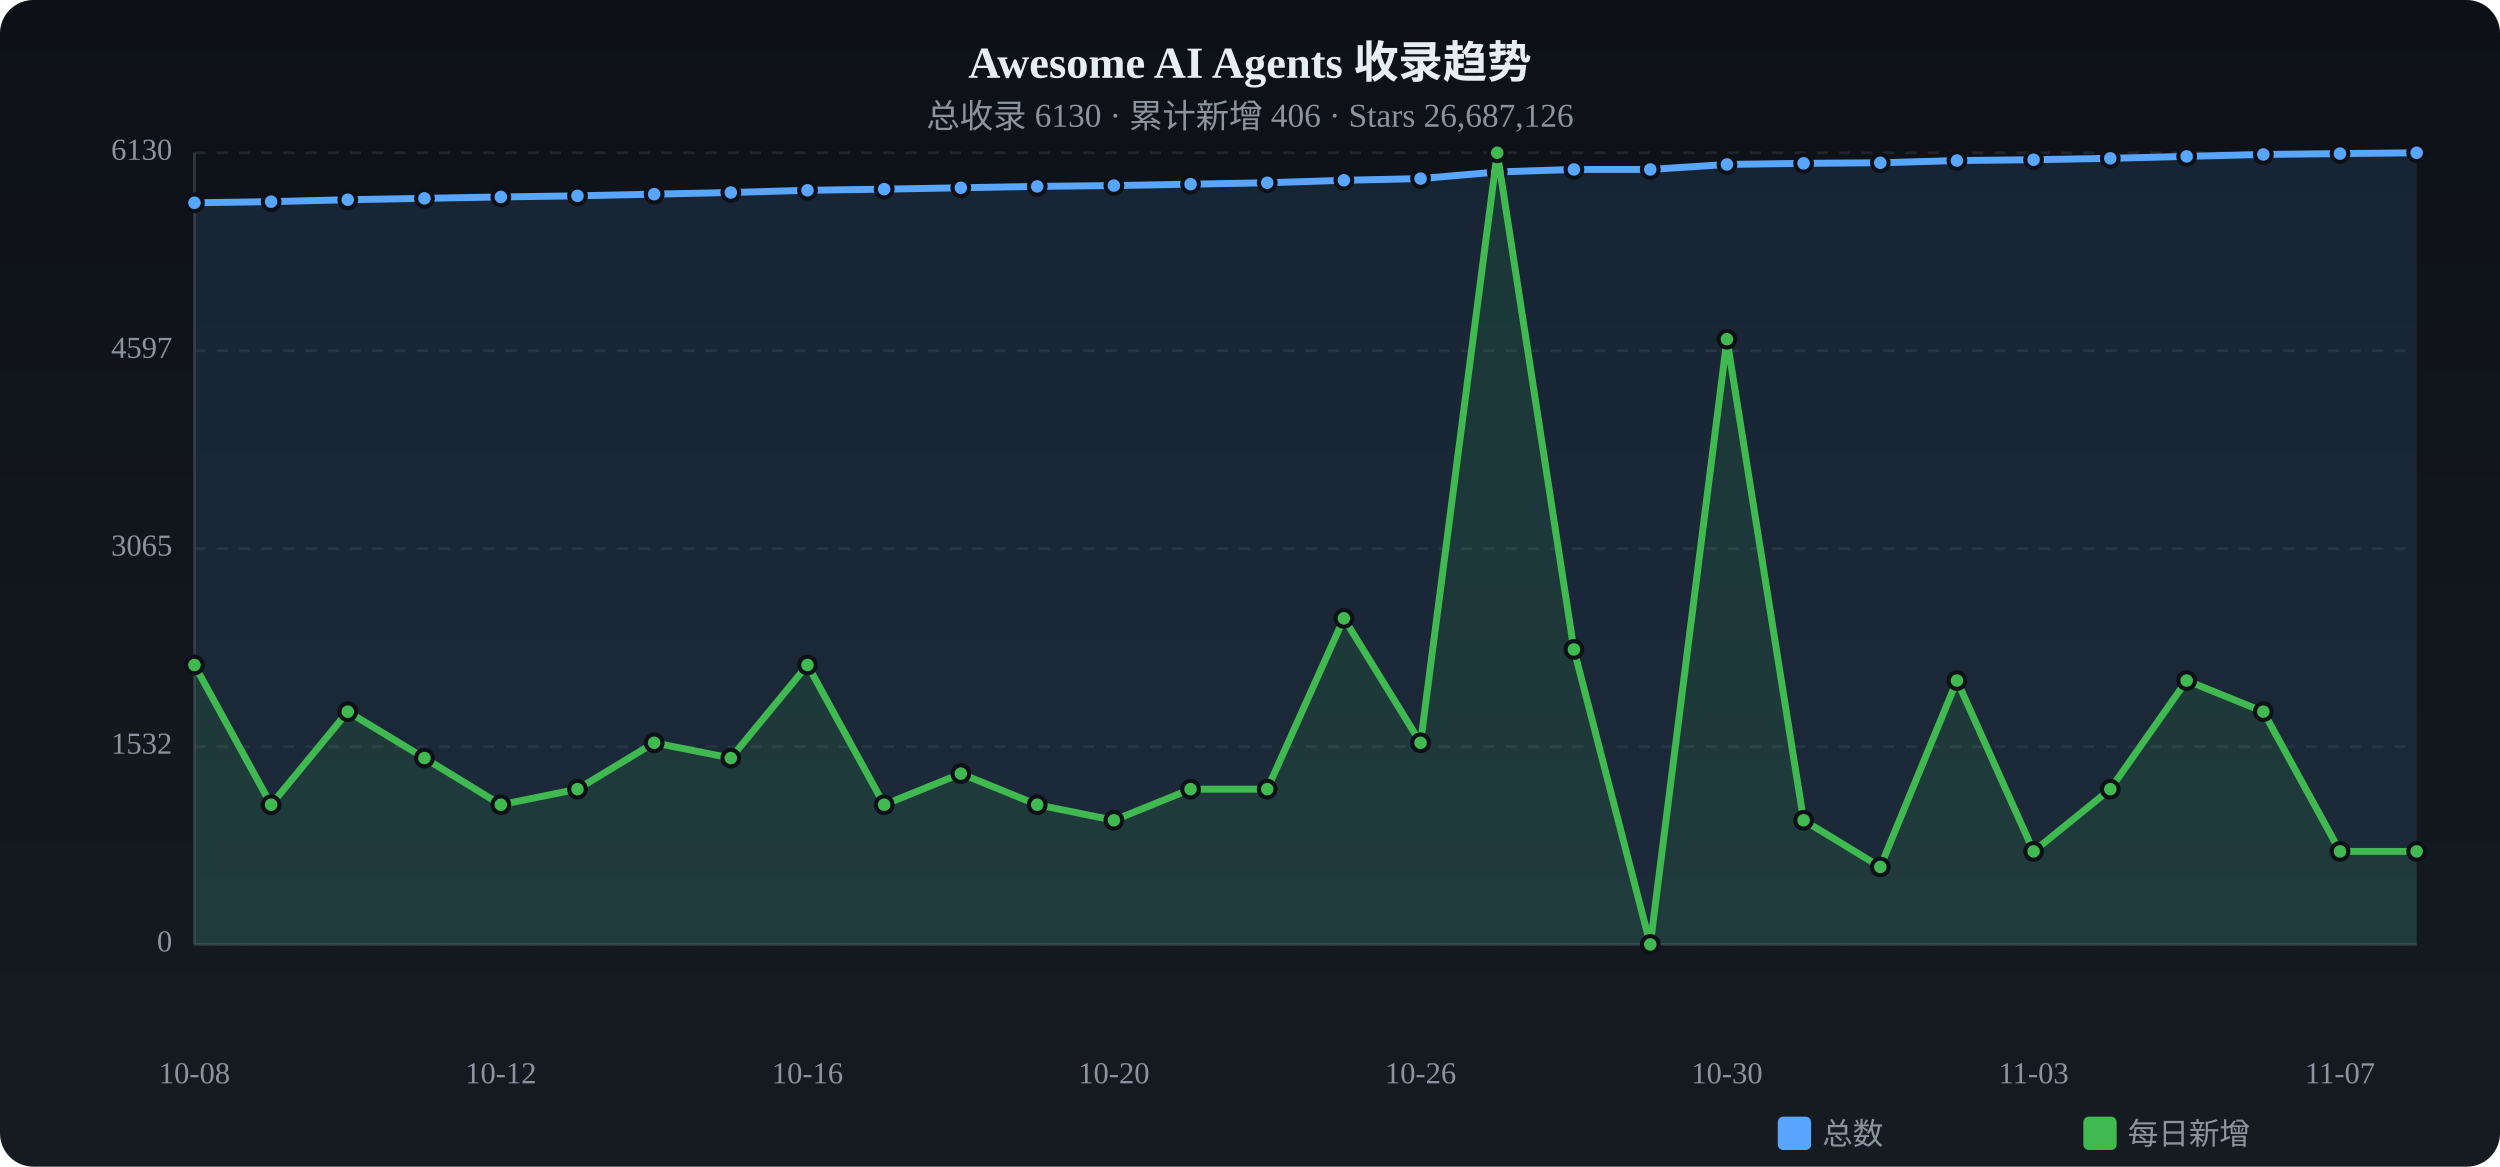
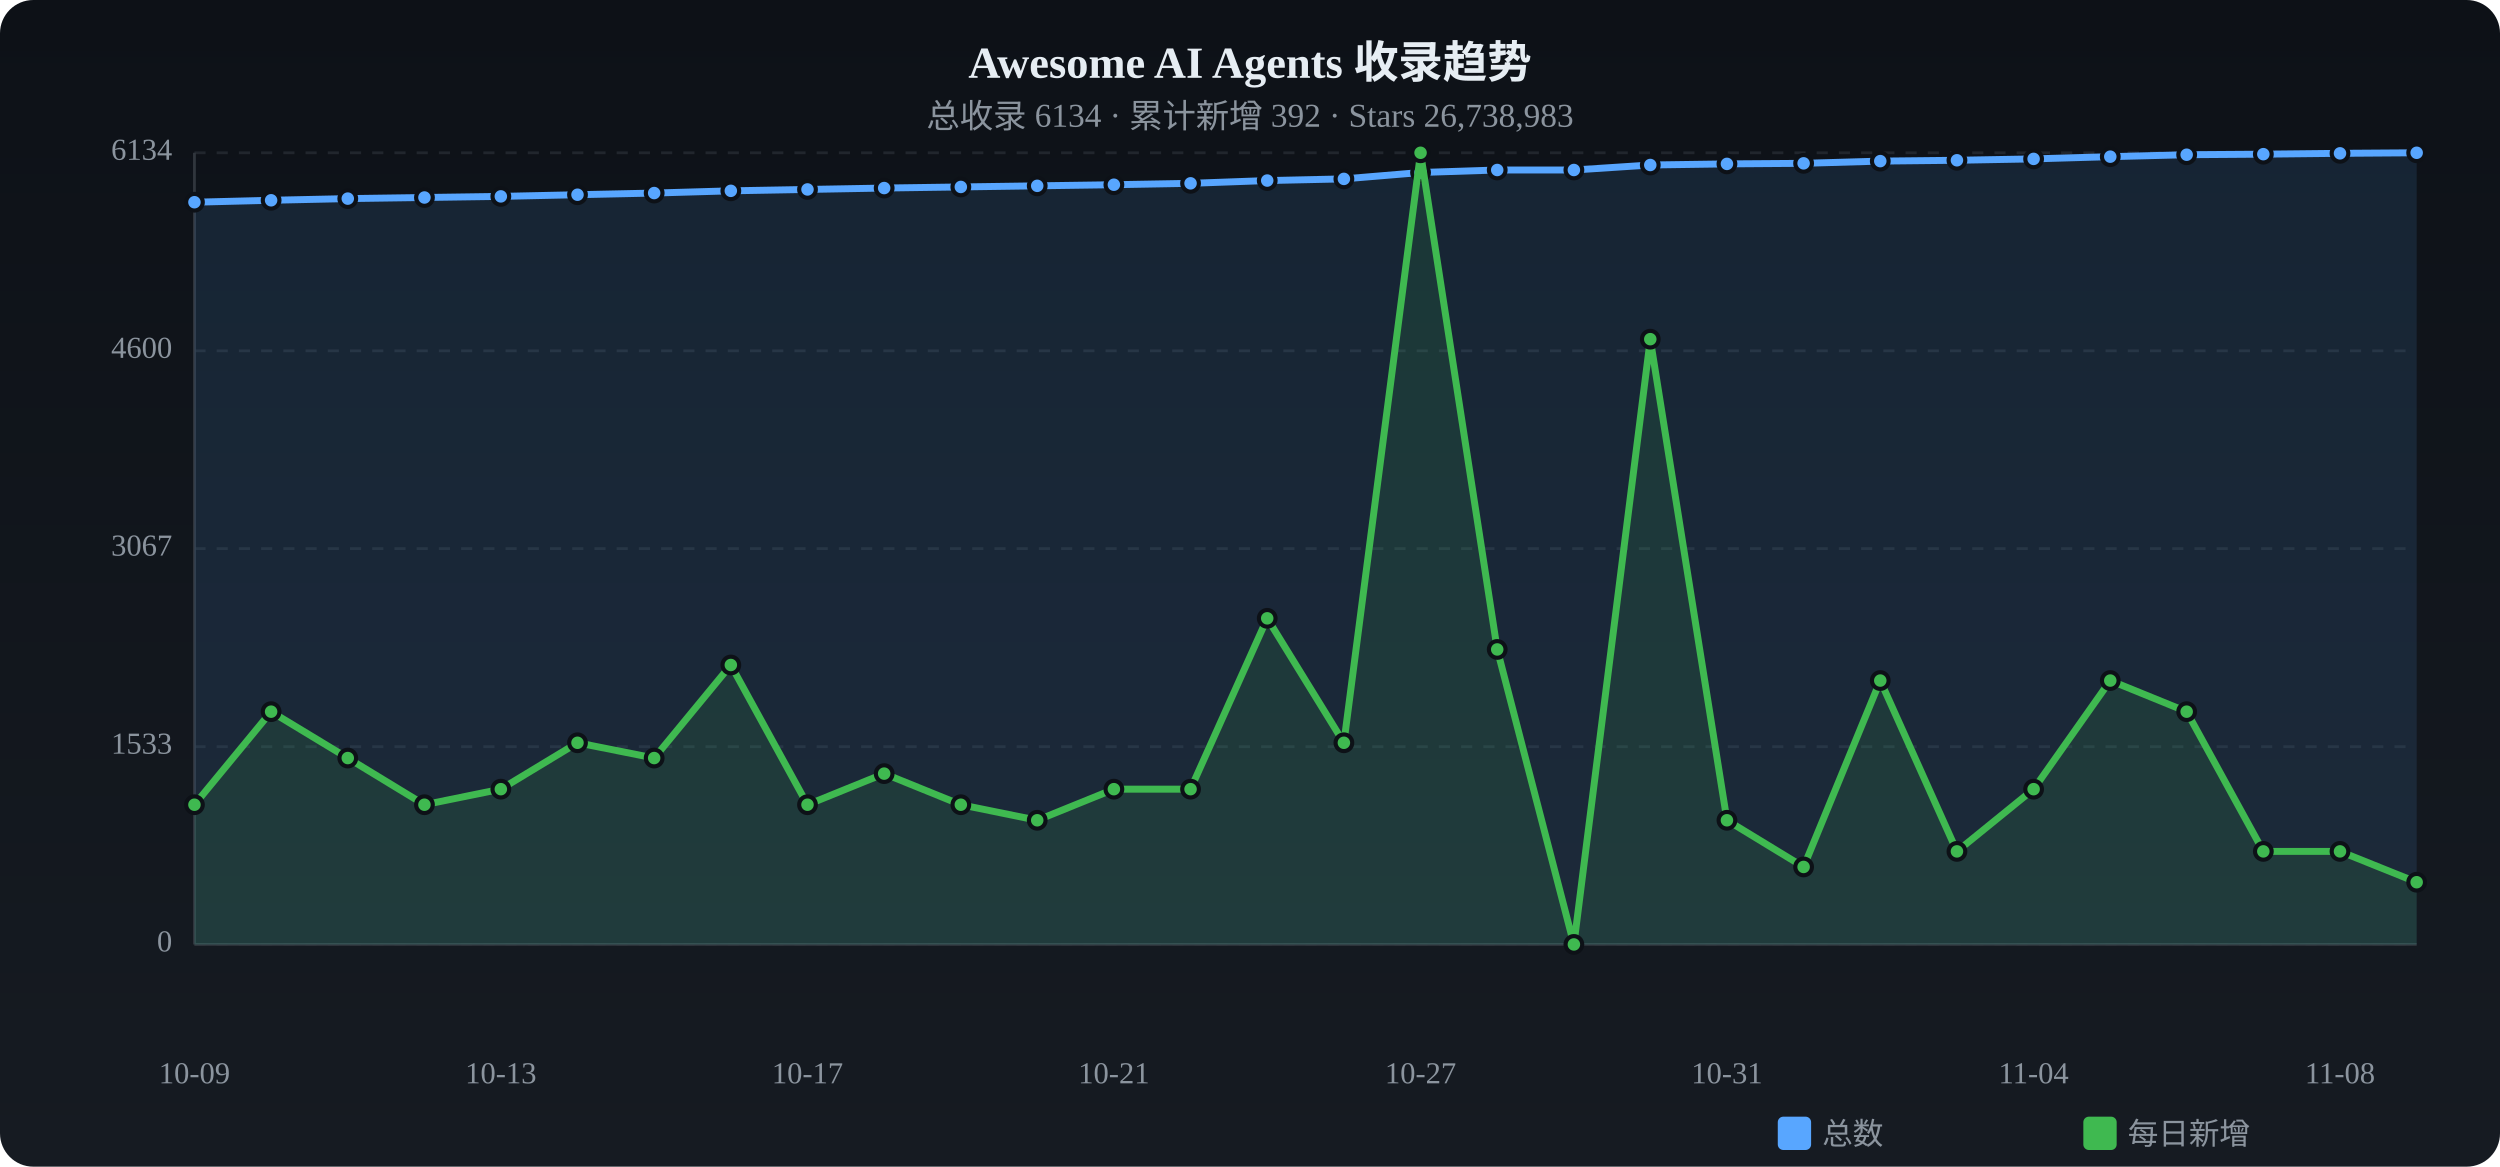
<svg xmlns="http://www.w3.org/2000/svg" viewBox="0 0 900 420" width="900" height="420">
  <defs>
    <linearGradient id="tbg" x1="0%" y1="0%" x2="0%" y2="100%">
      <stop offset="0%" stop-color="#0d1117" />
      <stop offset="100%" stop-color="#161b22" />
    </linearGradient>
  </defs>
  <rect width="900" height="420" rx="12" fill="url(#tbg)" />
  <text x="450.0" y="28" text-anchor="middle" fill="#e6edf3" font-size="16" font-weight="bold">Awesome AI Agents 收录趋势</text>
-   <text x="450.0" y="46" text-anchor="middle" fill="#8b949e" font-size="12">总收录 6130 · 累计新增 406 · Stars 26,687,126</text>
+   <text x="450.0" y="46" text-anchor="middle" fill="#8b949e" font-size="12">总收录 6134 · 累计新增 392 · Stars 26,738,983</text>
  <text x="62" y="340.0" text-anchor="end" fill="#8b949e" font-size="11" dominant-baseline="middle">0</text>
  <line x1="70" y1="340.0" x2="870" y2="340.0" stroke="#21262d" stroke-dasharray="4 4" />
-   <text x="62" y="268.8" text-anchor="end" fill="#8b949e" font-size="11" dominant-baseline="middle">1532</text>
+   <text x="62" y="268.8" text-anchor="end" fill="#8b949e" font-size="11" dominant-baseline="middle">1533</text>
  <line x1="70" y1="268.8" x2="870" y2="268.8" stroke="#21262d" stroke-dasharray="4 4" />
-   <text x="62" y="197.5" text-anchor="end" fill="#8b949e" font-size="11" dominant-baseline="middle">3065</text>
+   <text x="62" y="197.5" text-anchor="end" fill="#8b949e" font-size="11" dominant-baseline="middle">3067</text>
  <line x1="70" y1="197.5" x2="870" y2="197.5" stroke="#21262d" stroke-dasharray="4 4" />
-   <text x="62" y="126.3" text-anchor="end" fill="#8b949e" font-size="11" dominant-baseline="middle">4597</text>
+   <text x="62" y="126.3" text-anchor="end" fill="#8b949e" font-size="11" dominant-baseline="middle">4600</text>
  <line x1="70" y1="126.3" x2="870" y2="126.3" stroke="#21262d" stroke-dasharray="4 4" />
-   <text x="62" y="55.0" text-anchor="end" fill="#8b949e" font-size="11" dominant-baseline="middle">6130</text>
+   <text x="62" y="55.0" text-anchor="end" fill="#8b949e" font-size="11" dominant-baseline="middle">6134</text>
  <line x1="70" y1="55.0" x2="870" y2="55.0" stroke="#21262d" stroke-dasharray="4 4" />
  <line x1="70" y1="55" x2="70" y2="340" stroke="#30363d" />
  <line x1="70" y1="340" x2="870" y2="340" stroke="#30363d" />
-   <path d="M70.0,73.0 L97.6,72.6 L125.2,71.9 L152.8,71.4 L180.3,70.9 L207.9,70.5 L235.5,69.9 L263.1,69.3 L290.7,68.5 L318.3,68.1 L345.9,67.6 L373.4,67.1 L401.0,66.8 L428.6,66.3 L456.2,65.8 L483.8,64.9 L511.4,64.3 L539.0,61.9 L566.6,61.0 L594.1,61.0 L621.7,59.2 L649.3,58.8 L676.9,58.6 L704.5,57.8 L732.1,57.5 L759.7,57.0 L787.2,56.3 L814.8,55.6 L842.4,55.3 L870.0,55.0 L870.0,340 L70.0,340 Z" fill="#58a6ff" opacity="0.12" />
-   <polyline points="70.0,73.0 97.6,72.6 125.2,71.9 152.8,71.4 180.3,70.9 207.9,70.5 235.5,69.9 263.1,69.3 290.7,68.5 318.3,68.1 345.9,67.6 373.4,67.1 401.0,66.8 428.6,66.3 456.2,65.8 483.8,64.9 511.4,64.3 539.0,61.9 566.6,61.0 594.1,61.0 621.7,59.2 649.3,58.8 676.9,58.6 704.5,57.8 732.1,57.5 759.7,57.0 787.2,56.3 814.8,55.6 842.4,55.3 870.0,55.0" fill="none" stroke="#58a6ff" stroke-width="2.5" stroke-linecap="round" stroke-linejoin="round" />
-   <circle cx="70.0" cy="73.0" r="3" fill="#58a6ff" stroke="#0d1117" stroke-width="1.5" />
-   <circle cx="97.6" cy="72.6" r="3" fill="#58a6ff" stroke="#0d1117" stroke-width="1.5" />
-   <circle cx="125.2" cy="71.9" r="3" fill="#58a6ff" stroke="#0d1117" stroke-width="1.5" />
-   <circle cx="152.8" cy="71.4" r="3" fill="#58a6ff" stroke="#0d1117" stroke-width="1.5" />
-   <circle cx="180.3" cy="70.9" r="3" fill="#58a6ff" stroke="#0d1117" stroke-width="1.5" />
-   <circle cx="207.9" cy="70.5" r="3" fill="#58a6ff" stroke="#0d1117" stroke-width="1.5" />
-   <circle cx="235.5" cy="69.9" r="3" fill="#58a6ff" stroke="#0d1117" stroke-width="1.5" />
-   <circle cx="263.1" cy="69.3" r="3" fill="#58a6ff" stroke="#0d1117" stroke-width="1.5" />
-   <circle cx="290.7" cy="68.5" r="3" fill="#58a6ff" stroke="#0d1117" stroke-width="1.5" />
-   <circle cx="318.3" cy="68.1" r="3" fill="#58a6ff" stroke="#0d1117" stroke-width="1.5" />
-   <circle cx="345.9" cy="67.6" r="3" fill="#58a6ff" stroke="#0d1117" stroke-width="1.5" />
-   <circle cx="373.4" cy="67.1" r="3" fill="#58a6ff" stroke="#0d1117" stroke-width="1.5" />
-   <circle cx="401.0" cy="66.8" r="3" fill="#58a6ff" stroke="#0d1117" stroke-width="1.5" />
-   <circle cx="428.6" cy="66.3" r="3" fill="#58a6ff" stroke="#0d1117" stroke-width="1.5" />
-   <circle cx="456.2" cy="65.8" r="3" fill="#58a6ff" stroke="#0d1117" stroke-width="1.5" />
-   <circle cx="483.8" cy="64.9" r="3" fill="#58a6ff" stroke="#0d1117" stroke-width="1.5" />
-   <circle cx="511.4" cy="64.3" r="3" fill="#58a6ff" stroke="#0d1117" stroke-width="1.5" />
-   <circle cx="539.0" cy="61.9" r="3" fill="#58a6ff" stroke="#0d1117" stroke-width="1.5" />
-   <circle cx="566.6" cy="61.0" r="3" fill="#58a6ff" stroke="#0d1117" stroke-width="1.5" />
-   <circle cx="594.1" cy="61.0" r="3" fill="#58a6ff" stroke="#0d1117" stroke-width="1.5" />
-   <circle cx="621.7" cy="59.2" r="3" fill="#58a6ff" stroke="#0d1117" stroke-width="1.5" />
+   <path d="M70.0,72.8 L97.6,72.1 L125.2,71.5 L152.8,71.1 L180.3,70.7 L207.9,70.1 L235.5,69.5 L263.1,68.7 L290.7,68.2 L318.3,67.7 L345.9,67.3 L373.4,66.9 L401.0,66.5 L428.6,66.0 L456.2,65.0 L483.8,64.4 L511.4,62.1 L539.0,61.2 L566.6,61.2 L594.1,59.4 L621.7,59.0 L649.3,58.8 L676.9,58.0 L704.5,57.7 L732.1,57.2 L759.7,56.4 L787.2,55.7 L814.8,55.5 L842.4,55.2 L870.0,55.0 L870.0,340 L70.0,340 Z" fill="#58a6ff" opacity="0.12" />
+   <polyline points="70.0,72.8 97.6,72.1 125.2,71.5 152.8,71.1 180.3,70.7 207.9,70.1 235.5,69.5 263.1,68.7 290.7,68.2 318.3,67.7 345.9,67.3 373.4,66.9 401.0,66.5 428.6,66.0 456.2,65.0 483.8,64.4 511.4,62.1 539.0,61.2 566.6,61.2 594.1,59.4 621.7,59.0 649.3,58.8 676.9,58.0 704.5,57.7 732.1,57.2 759.7,56.4 787.2,55.7 814.8,55.5 842.4,55.2 870.0,55.0" fill="none" stroke="#58a6ff" stroke-width="2.5" stroke-linecap="round" stroke-linejoin="round" />
+   <circle cx="70.0" cy="72.8" r="3" fill="#58a6ff" stroke="#0d1117" stroke-width="1.5" />
+   <circle cx="97.6" cy="72.1" r="3" fill="#58a6ff" stroke="#0d1117" stroke-width="1.5" />
+   <circle cx="125.2" cy="71.5" r="3" fill="#58a6ff" stroke="#0d1117" stroke-width="1.5" />
+   <circle cx="152.8" cy="71.1" r="3" fill="#58a6ff" stroke="#0d1117" stroke-width="1.5" />
+   <circle cx="180.3" cy="70.7" r="3" fill="#58a6ff" stroke="#0d1117" stroke-width="1.5" />
+   <circle cx="207.9" cy="70.1" r="3" fill="#58a6ff" stroke="#0d1117" stroke-width="1.5" />
+   <circle cx="235.5" cy="69.5" r="3" fill="#58a6ff" stroke="#0d1117" stroke-width="1.5" />
+   <circle cx="263.1" cy="68.7" r="3" fill="#58a6ff" stroke="#0d1117" stroke-width="1.5" />
+   <circle cx="290.7" cy="68.2" r="3" fill="#58a6ff" stroke="#0d1117" stroke-width="1.5" />
+   <circle cx="318.3" cy="67.7" r="3" fill="#58a6ff" stroke="#0d1117" stroke-width="1.5" />
+   <circle cx="345.9" cy="67.3" r="3" fill="#58a6ff" stroke="#0d1117" stroke-width="1.5" />
+   <circle cx="373.4" cy="66.9" r="3" fill="#58a6ff" stroke="#0d1117" stroke-width="1.5" />
+   <circle cx="401.0" cy="66.5" r="3" fill="#58a6ff" stroke="#0d1117" stroke-width="1.5" />
+   <circle cx="428.6" cy="66.0" r="3" fill="#58a6ff" stroke="#0d1117" stroke-width="1.5" />
+   <circle cx="456.2" cy="65.0" r="3" fill="#58a6ff" stroke="#0d1117" stroke-width="1.5" />
+   <circle cx="483.8" cy="64.4" r="3" fill="#58a6ff" stroke="#0d1117" stroke-width="1.5" />
+   <circle cx="511.4" cy="62.1" r="3" fill="#58a6ff" stroke="#0d1117" stroke-width="1.5" />
+   <circle cx="539.0" cy="61.2" r="3" fill="#58a6ff" stroke="#0d1117" stroke-width="1.5" />
+   <circle cx="566.6" cy="61.2" r="3" fill="#58a6ff" stroke="#0d1117" stroke-width="1.5" />
+   <circle cx="594.1" cy="59.4" r="3" fill="#58a6ff" stroke="#0d1117" stroke-width="1.5" />
+   <circle cx="621.7" cy="59.0" r="3" fill="#58a6ff" stroke="#0d1117" stroke-width="1.5" />
  <circle cx="649.3" cy="58.8" r="3" fill="#58a6ff" stroke="#0d1117" stroke-width="1.5" />
-   <circle cx="676.9" cy="58.6" r="3" fill="#58a6ff" stroke="#0d1117" stroke-width="1.5" />
-   <circle cx="704.5" cy="57.8" r="3" fill="#58a6ff" stroke="#0d1117" stroke-width="1.5" />
-   <circle cx="732.1" cy="57.5" r="3" fill="#58a6ff" stroke="#0d1117" stroke-width="1.5" />
-   <circle cx="759.7" cy="57.0" r="3" fill="#58a6ff" stroke="#0d1117" stroke-width="1.5" />
-   <circle cx="787.2" cy="56.3" r="3" fill="#58a6ff" stroke="#0d1117" stroke-width="1.5" />
-   <circle cx="814.8" cy="55.6" r="3" fill="#58a6ff" stroke="#0d1117" stroke-width="1.5" />
-   <circle cx="842.4" cy="55.3" r="3" fill="#58a6ff" stroke="#0d1117" stroke-width="1.5" />
+   <circle cx="676.9" cy="58.0" r="3" fill="#58a6ff" stroke="#0d1117" stroke-width="1.5" />
+   <circle cx="704.5" cy="57.7" r="3" fill="#58a6ff" stroke="#0d1117" stroke-width="1.5" />
+   <circle cx="732.1" cy="57.2" r="3" fill="#58a6ff" stroke="#0d1117" stroke-width="1.5" />
+   <circle cx="759.7" cy="56.4" r="3" fill="#58a6ff" stroke="#0d1117" stroke-width="1.5" />
+   <circle cx="787.2" cy="55.7" r="3" fill="#58a6ff" stroke="#0d1117" stroke-width="1.5" />
+   <circle cx="814.8" cy="55.5" r="3" fill="#58a6ff" stroke="#0d1117" stroke-width="1.5" />
+   <circle cx="842.4" cy="55.2" r="3" fill="#58a6ff" stroke="#0d1117" stroke-width="1.5" />
  <circle cx="870.0" cy="55.0" r="3" fill="#58a6ff" stroke="#0d1117" stroke-width="1.5" />
-   <path d="M70.0,239.4 L97.6,289.7 L125.2,256.2 L152.8,272.9 L180.3,289.7 L207.9,284.1 L235.5,267.4 L263.1,272.9 L290.7,239.4 L318.3,289.7 L345.9,278.5 L373.4,289.7 L401.0,295.3 L428.6,284.1 L456.2,284.1 L483.8,222.6 L511.4,267.4 L539.0,55.0 L566.6,233.8 L594.1,340.0 L621.7,122.1 L649.3,295.3 L676.9,312.1 L704.5,245.0 L732.1,306.5 L759.7,284.1 L787.2,245.0 L814.8,256.2 L842.4,306.5 L870.0,306.5 L870.0,340 L70.0,340 Z" fill="#3fb950" opacity="0.12" />
-   <polyline points="70.0,239.4 97.6,289.7 125.2,256.2 152.8,272.9 180.3,289.7 207.9,284.1 235.5,267.4 263.1,272.9 290.7,239.4 318.3,289.7 345.9,278.5 373.4,289.7 401.0,295.3 428.6,284.1 456.2,284.1 483.8,222.6 511.4,267.4 539.0,55.0 566.6,233.8 594.1,340.0 621.7,122.1 649.3,295.3 676.9,312.1 704.5,245.0 732.1,306.5 759.7,284.1 787.2,245.0 814.8,256.2 842.4,306.5 870.0,306.5" fill="none" stroke="#3fb950" stroke-width="2.5" stroke-linecap="round" stroke-linejoin="round" />
-   <circle cx="70.0" cy="239.4" r="3" fill="#3fb950" stroke="#0d1117" stroke-width="1.5" />
-   <circle cx="97.6" cy="289.7" r="3" fill="#3fb950" stroke="#0d1117" stroke-width="1.5" />
-   <circle cx="125.2" cy="256.2" r="3" fill="#3fb950" stroke="#0d1117" stroke-width="1.5" />
-   <circle cx="152.8" cy="272.9" r="3" fill="#3fb950" stroke="#0d1117" stroke-width="1.5" />
-   <circle cx="180.3" cy="289.7" r="3" fill="#3fb950" stroke="#0d1117" stroke-width="1.5" />
-   <circle cx="207.9" cy="284.1" r="3" fill="#3fb950" stroke="#0d1117" stroke-width="1.5" />
-   <circle cx="235.5" cy="267.4" r="3" fill="#3fb950" stroke="#0d1117" stroke-width="1.5" />
-   <circle cx="263.1" cy="272.9" r="3" fill="#3fb950" stroke="#0d1117" stroke-width="1.5" />
-   <circle cx="290.7" cy="239.4" r="3" fill="#3fb950" stroke="#0d1117" stroke-width="1.5" />
-   <circle cx="318.3" cy="289.7" r="3" fill="#3fb950" stroke="#0d1117" stroke-width="1.5" />
-   <circle cx="345.9" cy="278.5" r="3" fill="#3fb950" stroke="#0d1117" stroke-width="1.5" />
-   <circle cx="373.4" cy="289.7" r="3" fill="#3fb950" stroke="#0d1117" stroke-width="1.5" />
-   <circle cx="401.0" cy="295.3" r="3" fill="#3fb950" stroke="#0d1117" stroke-width="1.5" />
+   <path d="M70.0,289.7 L97.6,256.2 L125.2,272.9 L152.8,289.7 L180.3,284.1 L207.9,267.4 L235.5,272.9 L263.1,239.4 L290.7,289.7 L318.3,278.5 L345.9,289.7 L373.4,295.3 L401.0,284.1 L428.6,284.1 L456.2,222.6 L483.8,267.4 L511.4,55.0 L539.0,233.8 L566.6,340.0 L594.1,122.1 L621.7,295.3 L649.3,312.1 L676.9,245.0 L704.5,306.5 L732.1,284.1 L759.7,245.0 L787.2,256.2 L814.8,306.5 L842.4,306.5 L870.0,317.6 L870.0,340 L70.0,340 Z" fill="#3fb950" opacity="0.12" />
+   <polyline points="70.0,289.7 97.6,256.2 125.2,272.9 152.8,289.7 180.3,284.1 207.9,267.4 235.5,272.9 263.1,239.4 290.7,289.7 318.3,278.5 345.9,289.7 373.4,295.3 401.0,284.1 428.6,284.1 456.2,222.6 483.8,267.4 511.4,55.0 539.0,233.8 566.6,340.0 594.1,122.1 621.7,295.3 649.3,312.1 676.9,245.0 704.5,306.5 732.1,284.1 759.7,245.0 787.2,256.2 814.8,306.5 842.4,306.5 870.0,317.6" fill="none" stroke="#3fb950" stroke-width="2.5" stroke-linecap="round" stroke-linejoin="round" />
+   <circle cx="70.0" cy="289.7" r="3" fill="#3fb950" stroke="#0d1117" stroke-width="1.5" />
+   <circle cx="97.6" cy="256.2" r="3" fill="#3fb950" stroke="#0d1117" stroke-width="1.5" />
+   <circle cx="125.2" cy="272.9" r="3" fill="#3fb950" stroke="#0d1117" stroke-width="1.5" />
+   <circle cx="152.8" cy="289.7" r="3" fill="#3fb950" stroke="#0d1117" stroke-width="1.5" />
+   <circle cx="180.3" cy="284.1" r="3" fill="#3fb950" stroke="#0d1117" stroke-width="1.5" />
+   <circle cx="207.9" cy="267.4" r="3" fill="#3fb950" stroke="#0d1117" stroke-width="1.5" />
+   <circle cx="235.5" cy="272.9" r="3" fill="#3fb950" stroke="#0d1117" stroke-width="1.5" />
+   <circle cx="263.1" cy="239.4" r="3" fill="#3fb950" stroke="#0d1117" stroke-width="1.5" />
+   <circle cx="290.7" cy="289.7" r="3" fill="#3fb950" stroke="#0d1117" stroke-width="1.5" />
+   <circle cx="318.3" cy="278.5" r="3" fill="#3fb950" stroke="#0d1117" stroke-width="1.5" />
+   <circle cx="345.9" cy="289.7" r="3" fill="#3fb950" stroke="#0d1117" stroke-width="1.5" />
+   <circle cx="373.4" cy="295.3" r="3" fill="#3fb950" stroke="#0d1117" stroke-width="1.5" />
+   <circle cx="401.0" cy="284.1" r="3" fill="#3fb950" stroke="#0d1117" stroke-width="1.5" />
  <circle cx="428.6" cy="284.1" r="3" fill="#3fb950" stroke="#0d1117" stroke-width="1.5" />
-   <circle cx="456.2" cy="284.1" r="3" fill="#3fb950" stroke="#0d1117" stroke-width="1.5" />
-   <circle cx="483.8" cy="222.6" r="3" fill="#3fb950" stroke="#0d1117" stroke-width="1.5" />
-   <circle cx="511.4" cy="267.4" r="3" fill="#3fb950" stroke="#0d1117" stroke-width="1.5" />
-   <circle cx="539.0" cy="55.0" r="3" fill="#3fb950" stroke="#0d1117" stroke-width="1.5" />
-   <circle cx="566.6" cy="233.8" r="3" fill="#3fb950" stroke="#0d1117" stroke-width="1.5" />
-   <circle cx="594.1" cy="340.0" r="3" fill="#3fb950" stroke="#0d1117" stroke-width="1.5" />
-   <circle cx="621.7" cy="122.1" r="3" fill="#3fb950" stroke="#0d1117" stroke-width="1.5" />
-   <circle cx="649.3" cy="295.3" r="3" fill="#3fb950" stroke="#0d1117" stroke-width="1.5" />
-   <circle cx="676.9" cy="312.1" r="3" fill="#3fb950" stroke="#0d1117" stroke-width="1.5" />
-   <circle cx="704.5" cy="245.0" r="3" fill="#3fb950" stroke="#0d1117" stroke-width="1.5" />
-   <circle cx="732.1" cy="306.5" r="3" fill="#3fb950" stroke="#0d1117" stroke-width="1.5" />
-   <circle cx="759.7" cy="284.1" r="3" fill="#3fb950" stroke="#0d1117" stroke-width="1.5" />
-   <circle cx="787.2" cy="245.0" r="3" fill="#3fb950" stroke="#0d1117" stroke-width="1.5" />
-   <circle cx="814.8" cy="256.2" r="3" fill="#3fb950" stroke="#0d1117" stroke-width="1.5" />
+   <circle cx="456.2" cy="222.6" r="3" fill="#3fb950" stroke="#0d1117" stroke-width="1.5" />
+   <circle cx="483.8" cy="267.4" r="3" fill="#3fb950" stroke="#0d1117" stroke-width="1.5" />
+   <circle cx="511.4" cy="55.0" r="3" fill="#3fb950" stroke="#0d1117" stroke-width="1.5" />
+   <circle cx="539.0" cy="233.8" r="3" fill="#3fb950" stroke="#0d1117" stroke-width="1.5" />
+   <circle cx="566.6" cy="340.0" r="3" fill="#3fb950" stroke="#0d1117" stroke-width="1.5" />
+   <circle cx="594.1" cy="122.1" r="3" fill="#3fb950" stroke="#0d1117" stroke-width="1.5" />
+   <circle cx="621.7" cy="295.3" r="3" fill="#3fb950" stroke="#0d1117" stroke-width="1.5" />
+   <circle cx="649.3" cy="312.1" r="3" fill="#3fb950" stroke="#0d1117" stroke-width="1.5" />
+   <circle cx="676.9" cy="245.0" r="3" fill="#3fb950" stroke="#0d1117" stroke-width="1.5" />
+   <circle cx="704.5" cy="306.5" r="3" fill="#3fb950" stroke="#0d1117" stroke-width="1.5" />
+   <circle cx="732.1" cy="284.1" r="3" fill="#3fb950" stroke="#0d1117" stroke-width="1.5" />
+   <circle cx="759.7" cy="245.0" r="3" fill="#3fb950" stroke="#0d1117" stroke-width="1.5" />
+   <circle cx="787.2" cy="256.2" r="3" fill="#3fb950" stroke="#0d1117" stroke-width="1.5" />
+   <circle cx="814.8" cy="306.5" r="3" fill="#3fb950" stroke="#0d1117" stroke-width="1.5" />
  <circle cx="842.4" cy="306.5" r="3" fill="#3fb950" stroke="#0d1117" stroke-width="1.5" />
-   <circle cx="870.0" cy="306.5" r="3" fill="#3fb950" stroke="#0d1117" stroke-width="1.5" />
-   <text x="70.0" y="390" text-anchor="middle" fill="#8b949e" font-size="11">10-08</text>
-   <text x="180.3" y="390" text-anchor="middle" fill="#8b949e" font-size="11">10-12</text>
-   <text x="290.7" y="390" text-anchor="middle" fill="#8b949e" font-size="11">10-16</text>
-   <text x="401.0" y="390" text-anchor="middle" fill="#8b949e" font-size="11">10-20</text>
-   <text x="511.4" y="390" text-anchor="middle" fill="#8b949e" font-size="11">10-26</text>
-   <text x="621.7" y="390" text-anchor="middle" fill="#8b949e" font-size="11">10-30</text>
-   <text x="732.1" y="390" text-anchor="middle" fill="#8b949e" font-size="11">11-03</text>
-   <text x="842.4" y="390" text-anchor="middle" fill="#8b949e" font-size="11">11-07</text>
+   <circle cx="870.0" cy="317.6" r="3" fill="#3fb950" stroke="#0d1117" stroke-width="1.5" />
+   <text x="70.0" y="390" text-anchor="middle" fill="#8b949e" font-size="11">10-09</text>
+   <text x="180.3" y="390" text-anchor="middle" fill="#8b949e" font-size="11">10-13</text>
+   <text x="290.7" y="390" text-anchor="middle" fill="#8b949e" font-size="11">10-17</text>
+   <text x="401.0" y="390" text-anchor="middle" fill="#8b949e" font-size="11">10-21</text>
+   <text x="511.4" y="390" text-anchor="middle" fill="#8b949e" font-size="11">10-27</text>
+   <text x="621.7" y="390" text-anchor="middle" fill="#8b949e" font-size="11">10-31</text>
+   <text x="732.1" y="390" text-anchor="middle" fill="#8b949e" font-size="11">11-04</text>
+   <text x="842.4" y="390" text-anchor="middle" fill="#8b949e" font-size="11">11-08</text>
  <rect x="640" y="402" width="12" height="12" rx="2" fill="#58a6ff" />
  <text x="656" y="412" fill="#8b949e" font-size="11">总数</text>
  <rect x="750" y="402" width="12" height="12" rx="2" fill="#3fb950" />
  <text x="766" y="412" fill="#8b949e" font-size="11">每日新增</text>
</svg>
